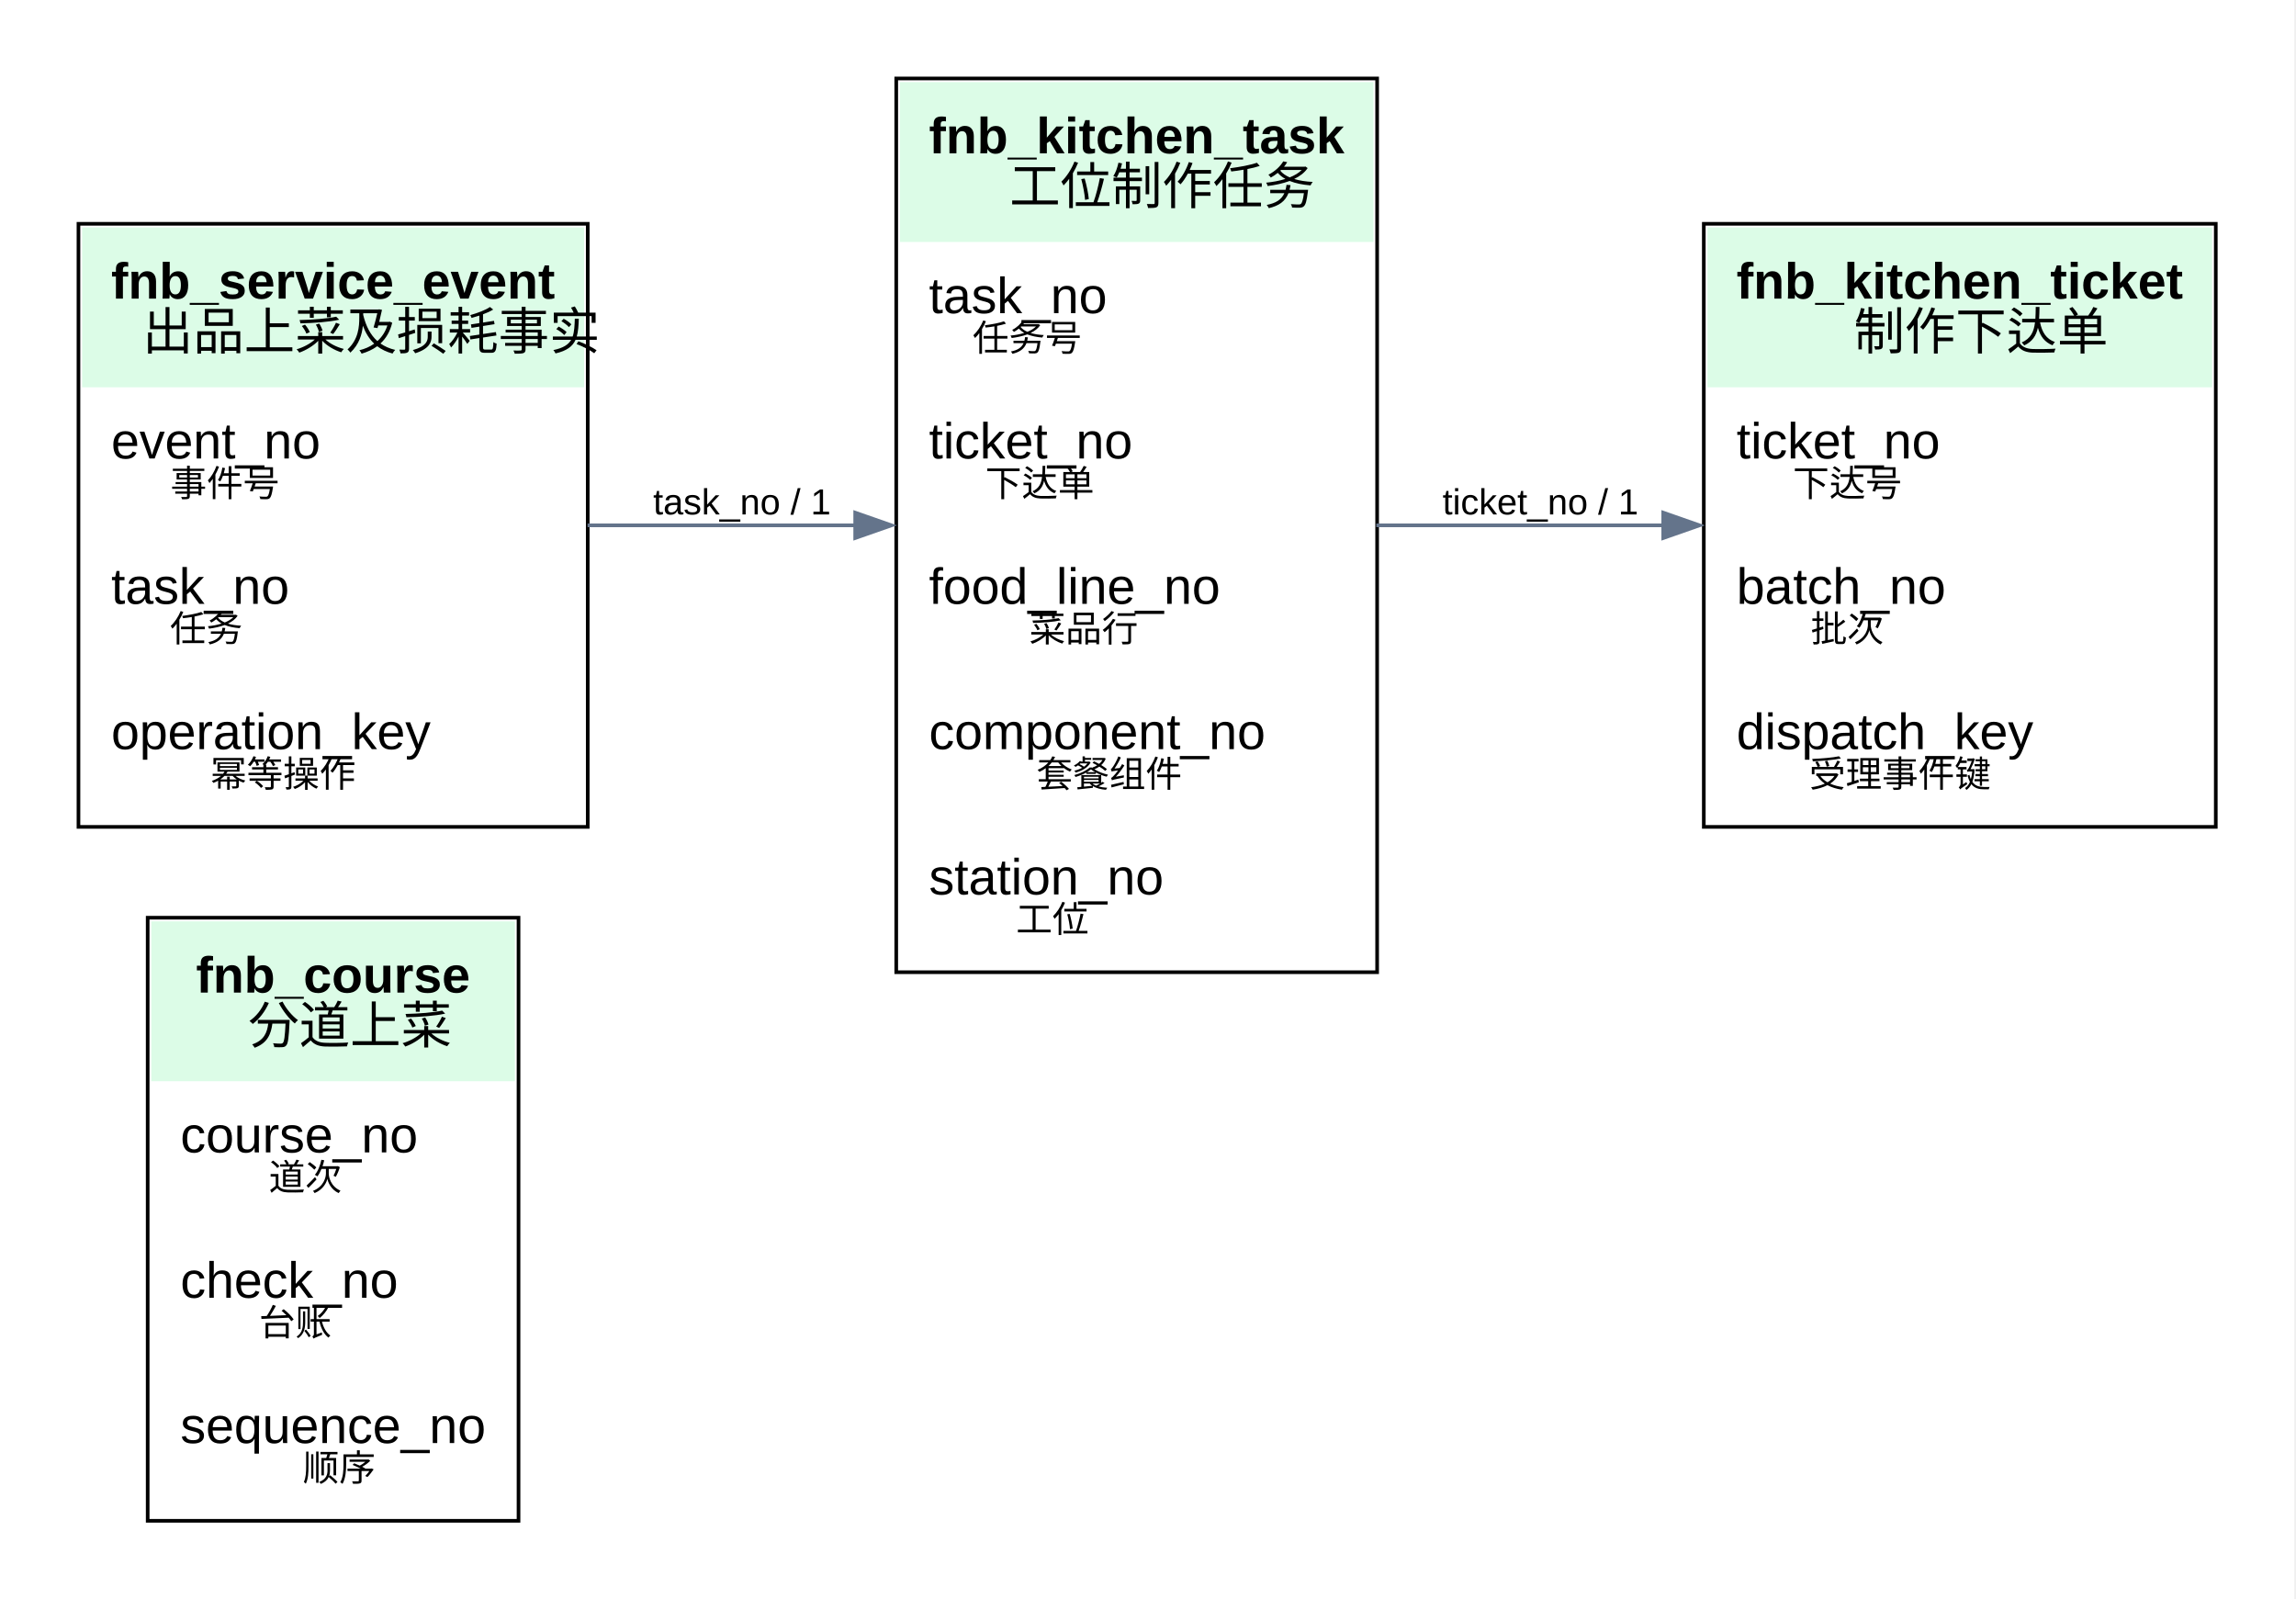
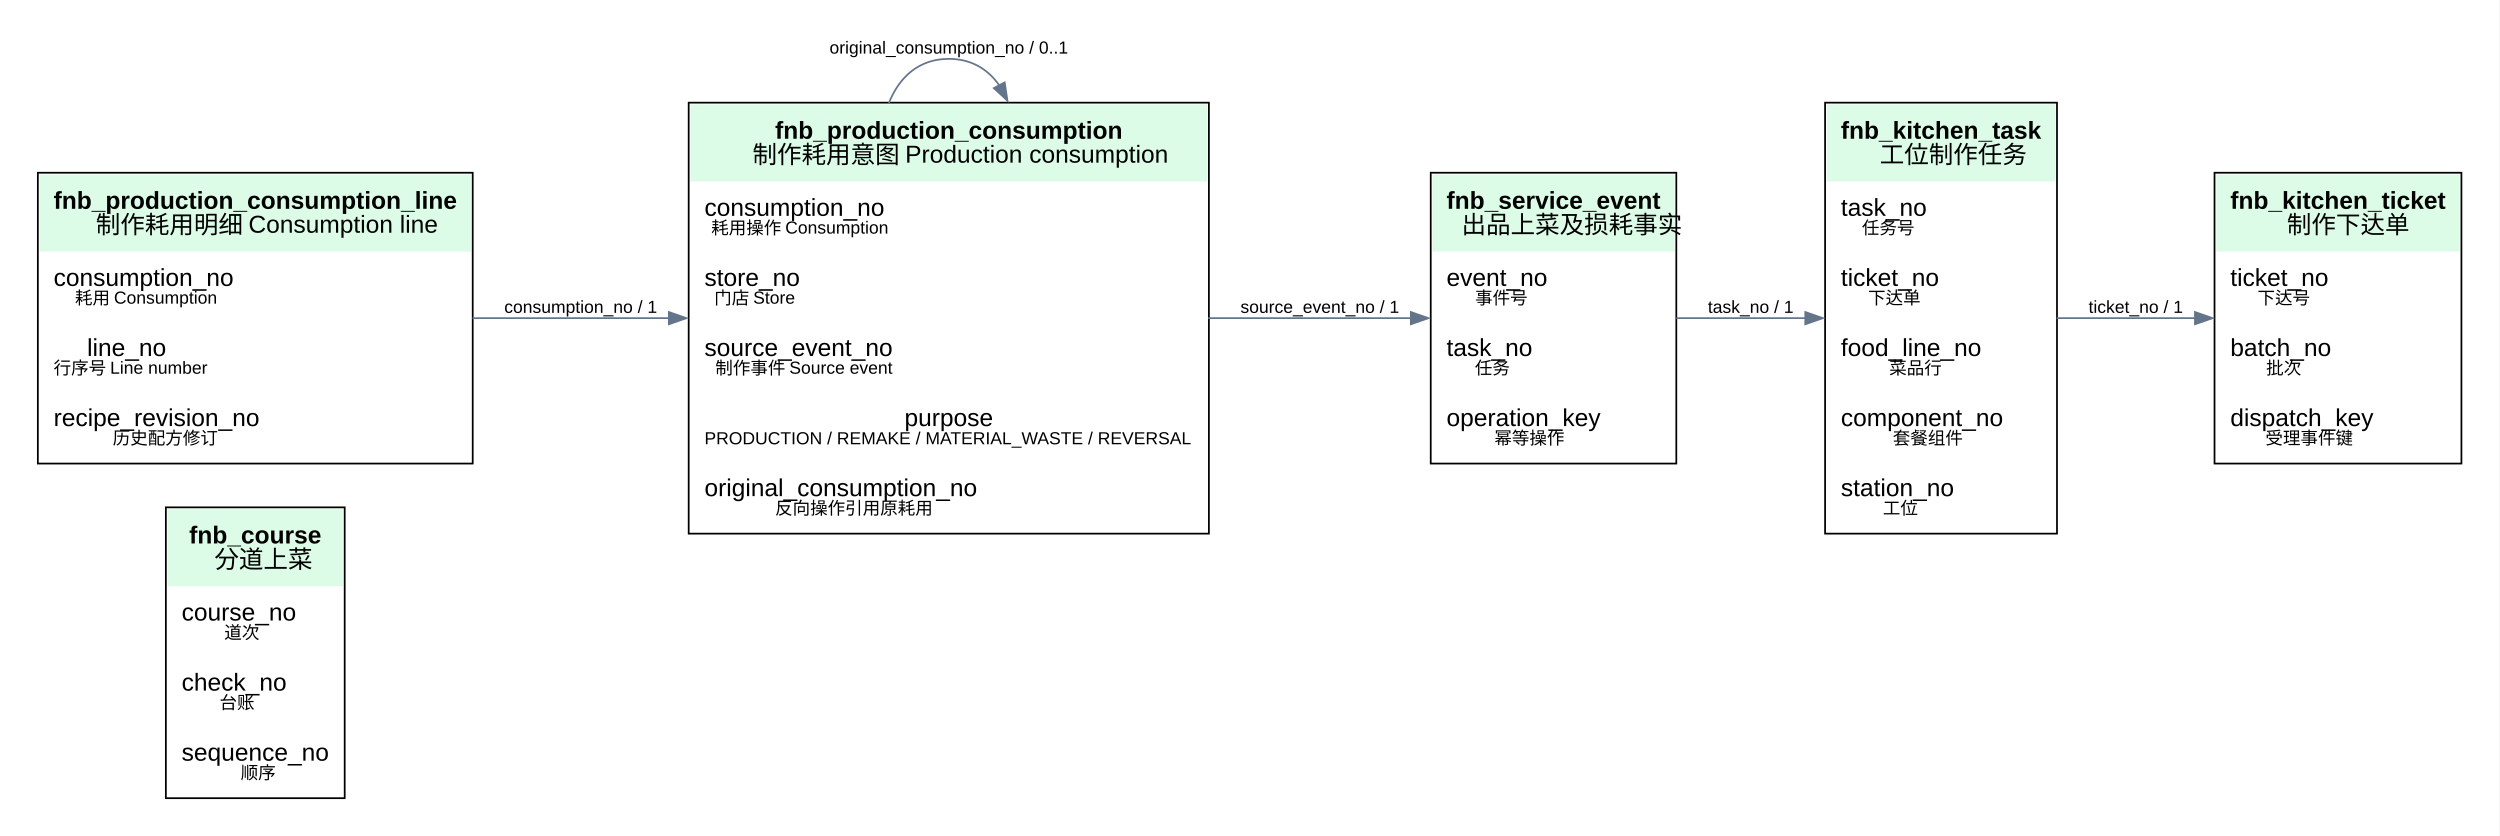
- <svg xmlns="http://www.w3.org/2000/svg" width="632pt" height="440pt" viewBox="0.00 0.00 632.00 440.00">
-   <g id="graph0" class="graph" transform="scale(1 1) rotate(0) translate(21.6 418.6)">
-     <polygon fill="white" stroke="none" points="-21.6,21.6 -21.6,-418.6 609.92,-418.6 609.92,21.6 -21.6,21.6" />
+ <svg xmlns="http://www.w3.org/2000/svg" width="1427pt" height="477pt" viewBox="0.00 0.00 1427.00 477.00">
+   <g id="graph0" class="graph" transform="scale(1 1) rotate(0) translate(21.6 455.6)">
+     <polygon fill="white" stroke="none" points="-21.6,21.6 -21.6,-455.6 1404.98,-455.6 1404.98,21.6 -21.6,21.6" />
    <g id="node1" class="node">
-       <polygon fill="none" stroke="black" points="19.05,0 19.05,-166 121.13,-166 121.13,0 19.05,0" />
-       <polygon fill="#dcfce7" stroke="none" points="20.05,-121 20.05,-165 120.13,-165 120.13,-121 20.05,-121" />
-       <text xml:space="preserve" text-anchor="start" x="32.36" y="-145.4" font-family="Arial" font-weight="bold" font-size="14.00">fnb_course</text>
-       <text xml:space="preserve" text-anchor="start" x="46.75" y="-131.4" font-family="Arial" font-size="14.00">分道上菜</text>
-       <text xml:space="preserve" text-anchor="start" x="28.05" y="-101.4" font-family="Arial" font-size="14.00">course_no</text>
-       <text xml:space="preserve" text-anchor="start" x="52.41" y="-91" font-family="Arial" font-size="10.00">道次</text>
-       <text xml:space="preserve" text-anchor="start" x="28.05" y="-61.4" font-family="Arial" font-size="14.00">check_no</text>
-       <text xml:space="preserve" text-anchor="start" x="49.68" y="-51" font-family="Arial" font-size="10.00">台账</text>
-       <text xml:space="preserve" text-anchor="start" x="28.05" y="-21.4" font-family="Arial" font-size="14.00">sequence_no</text>
-       <text xml:space="preserve" text-anchor="start" x="61.75" y="-11" font-family="Arial" font-size="10.00">顺序</text>
+       <polygon fill="none" stroke="black" points="73.07,0 73.07,-166 175.15,-166 175.15,0 73.07,0" />
+       <polygon fill="#dcfce7" stroke="none" points="74.07,-121 74.07,-165 174.15,-165 174.15,-121 74.07,-121" />
+       <text xml:space="preserve" text-anchor="start" x="86.38" y="-145.4" font-family="Arial" font-weight="bold" font-size="14.00">fnb_course</text>
+       <text xml:space="preserve" text-anchor="start" x="100.77" y="-131.4" font-family="Arial" font-size="14.00">分道上菜</text>
+       <text xml:space="preserve" text-anchor="start" x="82.07" y="-101.4" font-family="Arial" font-size="14.00">course_no</text>
+       <text xml:space="preserve" text-anchor="start" x="106.43" y="-91" font-family="Arial" font-size="10.00">道次</text>
+       <text xml:space="preserve" text-anchor="start" x="82.07" y="-61.4" font-family="Arial" font-size="14.00">check_no</text>
+       <text xml:space="preserve" text-anchor="start" x="103.7" y="-51" font-family="Arial" font-size="10.00">台账</text>
+       <text xml:space="preserve" text-anchor="start" x="82.07" y="-21.4" font-family="Arial" font-size="14.00">sequence_no</text>
+       <text xml:space="preserve" text-anchor="start" x="115.78" y="-11" font-family="Arial" font-size="10.00">顺序</text>
    </g>
    <g id="node2" class="node">
-       <polygon fill="none" stroke="black" points="447.39,-191 447.39,-357 588.32,-357 588.32,-191 447.39,-191" />
-       <polygon fill="#dcfce7" stroke="none" points="448.39,-312 448.39,-356 587.32,-356 587.32,-312 448.39,-312" />
-       <text xml:space="preserve" text-anchor="start" x="456.39" y="-336.4" font-family="Arial" font-weight="bold" font-size="14.00">fnb_kitchen_ticket</text>
-       <text xml:space="preserve" text-anchor="start" x="488.68" y="-322.4" font-family="Arial" font-size="14.00">制作下达单</text>
-       <text xml:space="preserve" text-anchor="start" x="456.39" y="-292.4" font-family="Arial" font-size="14.00">ticket_no</text>
-       <text xml:space="preserve" text-anchor="start" x="471.91" y="-282" font-family="Arial" font-size="10.00">下达号</text>
-       <text xml:space="preserve" text-anchor="start" x="456.39" y="-252.4" font-family="Arial" font-size="14.00">batch_no</text>
-       <text xml:space="preserve" text-anchor="start" x="476.86" y="-242" font-family="Arial" font-size="10.00">批次</text>
-       <text xml:space="preserve" text-anchor="start" x="456.39" y="-212.4" font-family="Arial" font-size="14.00">dispatch_key</text>
-       <text xml:space="preserve" text-anchor="start" x="476.41" y="-202" font-family="Arial" font-size="10.00">受理事件键</text>
+       <polygon fill="none" stroke="black" points="1242.45,-191 1242.45,-357 1383.38,-357 1383.38,-191 1242.45,-191" />
+       <polygon fill="#dcfce7" stroke="none" points="1243.45,-312 1243.45,-356 1382.38,-356 1382.38,-312 1243.45,-312" />
+       <text xml:space="preserve" text-anchor="start" x="1251.45" y="-336.4" font-family="Arial" font-weight="bold" font-size="14.00">fnb_kitchen_ticket</text>
+       <text xml:space="preserve" text-anchor="start" x="1283.74" y="-322.4" font-family="Arial" font-size="14.00">制作下达单</text>
+       <text xml:space="preserve" text-anchor="start" x="1251.45" y="-292.4" font-family="Arial" font-size="14.00">ticket_no</text>
+       <text xml:space="preserve" text-anchor="start" x="1266.97" y="-282" font-family="Arial" font-size="10.00">下达号</text>
+       <text xml:space="preserve" text-anchor="start" x="1251.45" y="-252.4" font-family="Arial" font-size="14.00">batch_no</text>
+       <text xml:space="preserve" text-anchor="start" x="1271.92" y="-242" font-family="Arial" font-size="10.00">批次</text>
+       <text xml:space="preserve" text-anchor="start" x="1251.45" y="-212.4" font-family="Arial" font-size="14.00">dispatch_key</text>
+       <text xml:space="preserve" text-anchor="start" x="1271.48" y="-202" font-family="Arial" font-size="10.00">受理事件键</text>
    </g>
    <g id="node3" class="node">
-       <polygon fill="none" stroke="black" points="225.1,-151 225.1,-397 357.47,-397 357.47,-151 225.1,-151" />
-       <polygon fill="#dcfce7" stroke="none" points="226.1,-352 226.1,-396 356.47,-396 356.47,-352 226.1,-352" />
-       <text xml:space="preserve" text-anchor="start" x="234.1" y="-376.4" font-family="Arial" font-weight="bold" font-size="14.00">fnb_kitchen_task</text>
-       <text xml:space="preserve" text-anchor="start" x="256.28" y="-362.4" font-family="Arial" font-size="14.00">工位制作任务</text>
-       <text xml:space="preserve" text-anchor="start" x="234.1" y="-332.4" font-family="Arial" font-size="14.00">task_no</text>
-       <text xml:space="preserve" text-anchor="start" x="246.11" y="-322" font-family="Arial" font-size="10.00">任务号</text>
-       <text xml:space="preserve" text-anchor="start" x="234.1" y="-292.4" font-family="Arial" font-size="14.00">ticket_no</text>
-       <text xml:space="preserve" text-anchor="start" x="249.61" y="-282" font-family="Arial" font-size="10.00">下达单</text>
-       <text xml:space="preserve" text-anchor="start" x="234.1" y="-252.4" font-family="Arial" font-size="14.00">food_line_no</text>
-       <text xml:space="preserve" text-anchor="start" x="261.69" y="-242" font-family="Arial" font-size="10.00">菜品行</text>
-       <text xml:space="preserve" text-anchor="start" x="234.1" y="-212.4" font-family="Arial" font-size="14.00">component_no</text>
-       <text xml:space="preserve" text-anchor="start" x="263.74" y="-202" font-family="Arial" font-size="10.00">套餐组件</text>
-       <text xml:space="preserve" text-anchor="start" x="234.1" y="-172.4" font-family="Arial" font-size="14.00">station_no</text>
-       <text xml:space="preserve" text-anchor="start" x="258.07" y="-162" font-family="Arial" font-size="10.00">工位</text>
+       <polygon fill="none" stroke="black" points="1020.16,-151 1020.16,-397 1152.53,-397 1152.53,-151 1020.16,-151" />
+       <polygon fill="#dcfce7" stroke="none" points="1021.16,-352 1021.16,-396 1151.53,-396 1151.53,-352 1021.16,-352" />
+       <text xml:space="preserve" text-anchor="start" x="1029.16" y="-376.4" font-family="Arial" font-weight="bold" font-size="14.00">fnb_kitchen_task</text>
+       <text xml:space="preserve" text-anchor="start" x="1051.34" y="-362.4" font-family="Arial" font-size="14.00">工位制作任务</text>
+       <text xml:space="preserve" text-anchor="start" x="1029.16" y="-332.4" font-family="Arial" font-size="14.00">task_no</text>
+       <text xml:space="preserve" text-anchor="start" x="1041.18" y="-322" font-family="Arial" font-size="10.00">任务号</text>
+       <text xml:space="preserve" text-anchor="start" x="1029.16" y="-292.4" font-family="Arial" font-size="14.00">ticket_no</text>
+       <text xml:space="preserve" text-anchor="start" x="1044.68" y="-282" font-family="Arial" font-size="10.00">下达单</text>
+       <text xml:space="preserve" text-anchor="start" x="1029.16" y="-252.4" font-family="Arial" font-size="14.00">food_line_no</text>
+       <text xml:space="preserve" text-anchor="start" x="1056.75" y="-242" font-family="Arial" font-size="10.00">菜品行</text>
+       <text xml:space="preserve" text-anchor="start" x="1029.16" y="-212.4" font-family="Arial" font-size="14.00">component_no</text>
+       <text xml:space="preserve" text-anchor="start" x="1058.8" y="-202" font-family="Arial" font-size="10.00">套餐组件</text>
+       <text xml:space="preserve" text-anchor="start" x="1029.16" y="-172.4" font-family="Arial" font-size="14.00">station_no</text>
+       <text xml:space="preserve" text-anchor="start" x="1053.13" y="-162" font-family="Arial" font-size="10.00">工位</text>
    </g>
    <g id="edge1" class="edge">
-       <path fill="none" stroke="#64748b" d="M357.24,-274C381.95,-274 410.41,-274 436.39,-274" />
-       <polygon fill="#64748b" stroke="#64748b" points="436.22,-277.5 446.22,-274 436.22,-270.5 436.22,-277.5" />
-       <text xml:space="preserve" text-anchor="middle" x="402.43" y="-277" font-family="Arial" font-size="10.00">ticket_no / 1</text>
+       <path fill="none" stroke="#64748b" d="M1152.3,-274C1177.01,-274 1205.47,-274 1231.45,-274" />
+       <polygon fill="#64748b" stroke="#64748b" points="1231.29,-277.5 1241.29,-274 1231.29,-270.5 1231.29,-277.5" />
+       <text xml:space="preserve" text-anchor="middle" x="1197.49" y="-277" font-family="Arial" font-size="10.00">ticket_no / 1</text>
    </g>
    <g id="node4" class="node">
-       <polygon fill="none" stroke="black" points="0,-191 0,-357 140.18,-357 140.18,-191 0,-191" />
-       <polygon fill="#dcfce7" stroke="none" points="1,-312 1,-356 139.18,-356 139.18,-312 1,-312" />
-       <text xml:space="preserve" text-anchor="start" x="9" y="-336.4" font-family="Arial" font-weight="bold" font-size="14.00">fnb_service_event</text>
-       <text xml:space="preserve" text-anchor="start" x="17.58" y="-322.4" font-family="Arial" font-size="14.00">出品上菜及损耗事实</text>
-       <text xml:space="preserve" text-anchor="start" x="9" y="-292.4" font-family="Arial" font-size="14.00">event_no</text>
-       <text xml:space="preserve" text-anchor="start" x="25.3" y="-282" font-family="Arial" font-size="10.00">事件号</text>
-       <text xml:space="preserve" text-anchor="start" x="9" y="-252.4" font-family="Arial" font-size="14.00">task_no</text>
-       <text xml:space="preserve" text-anchor="start" x="25.18" y="-242" font-family="Arial" font-size="10.00">任务</text>
-       <text xml:space="preserve" text-anchor="start" x="9" y="-212.4" font-family="Arial" font-size="14.00">operation_key</text>
-       <text xml:space="preserve" text-anchor="start" x="36.31" y="-202" font-family="Arial" font-size="10.00">幂等操作</text>
+       <polygon fill="none" stroke="black" points="795.06,-191 795.06,-357 935.24,-357 935.24,-191 795.06,-191" />
+       <polygon fill="#dcfce7" stroke="none" points="796.06,-312 796.06,-356 934.24,-356 934.24,-312 796.06,-312" />
+       <text xml:space="preserve" text-anchor="start" x="804.06" y="-336.4" font-family="Arial" font-weight="bold" font-size="14.00">fnb_service_event</text>
+       <text xml:space="preserve" text-anchor="start" x="812.64" y="-322.4" font-family="Arial" font-size="14.00">出品上菜及损耗事实</text>
+       <text xml:space="preserve" text-anchor="start" x="804.06" y="-292.4" font-family="Arial" font-size="14.00">event_no</text>
+       <text xml:space="preserve" text-anchor="start" x="820.36" y="-282" font-family="Arial" font-size="10.00">事件号</text>
+       <text xml:space="preserve" text-anchor="start" x="804.06" y="-252.4" font-family="Arial" font-size="14.00">task_no</text>
+       <text xml:space="preserve" text-anchor="start" x="820.24" y="-242" font-family="Arial" font-size="10.00">任务</text>
+       <text xml:space="preserve" text-anchor="start" x="804.06" y="-212.4" font-family="Arial" font-size="14.00">operation_key</text>
+       <text xml:space="preserve" text-anchor="start" x="831.37" y="-202" font-family="Arial" font-size="10.00">幂等操作</text>
    </g>
    <g id="edge2" class="edge">
-       <path fill="none" stroke="#64748b" d="M140.14,-274C163.65,-274 190.06,-274 214.09,-274" />
-       <polygon fill="#64748b" stroke="#64748b" points="213.8,-277.5 223.8,-274 213.8,-270.5 213.8,-277.5" />
-       <text xml:space="preserve" text-anchor="middle" x="182.64" y="-277" font-family="Arial" font-size="10.00">task_no / 1</text>
+       <path fill="none" stroke="#64748b" d="M935.21,-274C958.71,-274 985.12,-274 1009.15,-274" />
+       <polygon fill="#64748b" stroke="#64748b" points="1008.86,-277.5 1018.86,-274 1008.86,-270.5 1008.86,-277.5" />
+       <text xml:space="preserve" text-anchor="middle" x="977.7" y="-277" font-family="Arial" font-size="10.00">task_no / 1</text>
+     </g>
+     <g id="node5" class="node">
+       <polygon fill="none" stroke="black" points="371.5,-151 371.5,-397 668.44,-397 668.44,-151 371.5,-151" />
+       <polygon fill="#dcfce7" stroke="none" points="372.5,-352 372.5,-396 667.44,-396 667.44,-352 372.5,-352" />
+       <text xml:space="preserve" text-anchor="start" x="420.81" y="-376.4" font-family="Arial" font-weight="bold" font-size="14.00">fnb_production_consumption</text>
+       <text xml:space="preserve" text-anchor="start" x="407.92" y="-362.4" font-family="Arial" font-size="14.00">制作耗用意图 Production consumption</text>
+       <text xml:space="preserve" text-anchor="start" x="380.5" y="-332.4" font-family="Arial" font-size="14.00">consumption_no</text>
+       <text xml:space="preserve" text-anchor="start" x="384.35" y="-322" font-family="Arial" font-size="10.00">耗用操作 Consumption</text>
+       <text xml:space="preserve" text-anchor="start" x="380.5" y="-292.4" font-family="Arial" font-size="14.00">store_no</text>
+       <text xml:space="preserve" text-anchor="start" x="386.07" y="-282" font-family="Arial" font-size="10.00">门店 Store</text>
+       <text xml:space="preserve" text-anchor="start" x="380.5" y="-252.4" font-family="Arial" font-size="14.00">source_event_no</text>
+       <text xml:space="preserve" text-anchor="start" x="386.69" y="-242" font-family="Arial" font-size="10.00">制作事件 Source event</text>
+       <text xml:space="preserve" text-anchor="start" x="494.67" y="-212.4" font-family="Arial" font-size="14.00">purpose</text>
+       <text xml:space="preserve" text-anchor="start" x="380.5" y="-202" font-family="Arial" font-size="10.00">PRODUCTION / REMAKE / MATERIAL_WASTE / REVERSAL</text>
+       <text xml:space="preserve" text-anchor="start" x="380.5" y="-172.4" font-family="Arial" font-size="14.00">original_consumption_no</text>
+       <text xml:space="preserve" text-anchor="start" x="420.82" y="-162" font-family="Arial" font-size="10.00">反向操作引用原耗用</text>
+     </g>
+     <g id="edge3" class="edge">
+       <path fill="none" stroke="#64748b" d="M668,-274C707.72,-274 749.23,-274 783.78,-274" />
+       <polygon fill="#64748b" stroke="#64748b" points="783.71,-277.5 793.71,-274 783.71,-270.5 783.71,-277.5" />
+       <text xml:space="preserve" text-anchor="middle" x="731.75" y="-277" font-family="Arial" font-size="10.00">source_event_no / 1</text>
+     </g>
+     <g id="edge4" class="edge">
+       <path fill="none" stroke="#64748b" d="M485.77,-396.78C491.85,-412 503.25,-422 519.97,-422 532.64,-422 542.26,-416.26 548.82,-406.85" />
+       <polygon fill="#64748b" stroke="#64748b" points="551.86,-408.59 553.46,-398.11 545.68,-405.3 551.86,-408.59" />
+       <text xml:space="preserve" text-anchor="middle" x="519.97" y="-425" font-family="Arial" font-size="10.00">original_consumption_no / 0..1</text>
+     </g>
+     <g id="node6" class="node">
+       <polygon fill="none" stroke="black" points="0,-191 0,-357 248.22,-357 248.22,-191 0,-191" />
+       <polygon fill="#dcfce7" stroke="none" points="1,-312 1,-356 247.22,-356 247.22,-312 1,-312" />
+       <text xml:space="preserve" text-anchor="start" x="9" y="-336.4" font-family="Arial" font-weight="bold" font-size="14.00">fnb_production_consumption_line</text>
+       <text xml:space="preserve" text-anchor="start" x="33.07" y="-322.4" font-family="Arial" font-size="14.00">制作耗用明细 Consumption line</text>
+       <text xml:space="preserve" text-anchor="start" x="9" y="-292.4" font-family="Arial" font-size="14.00">consumption_no</text>
+       <text xml:space="preserve" text-anchor="start" x="21.18" y="-282" font-family="Arial" font-size="10.00">耗用 Consumption</text>
+       <text xml:space="preserve" text-anchor="start" x="28.11" y="-252.4" font-family="Arial" font-size="14.00">line_no</text>
+       <text xml:space="preserve" text-anchor="start" x="9" y="-242" font-family="Arial" font-size="10.00">行序号 Line number</text>
+       <text xml:space="preserve" text-anchor="start" x="9" y="-212.4" font-family="Arial" font-size="14.00">recipe_revision_no</text>
+       <text xml:space="preserve" text-anchor="start" x="42.75" y="-202" font-family="Arial" font-size="10.00">历史配方修订</text>
+     </g>
+     <g id="edge5" class="edge">
+       <path fill="none" stroke="#64748b" d="M248.11,-274C283.75,-274 323.17,-274 360.65,-274" />
+       <polygon fill="#64748b" stroke="#64748b" points="360.18,-277.5 370.18,-274 360.18,-270.5 360.18,-277.5" />
+       <text xml:space="preserve" text-anchor="middle" x="309.86" y="-277" font-family="Arial" font-size="10.00">consumption_no / 1</text>
    </g>
  </g>
</svg>
